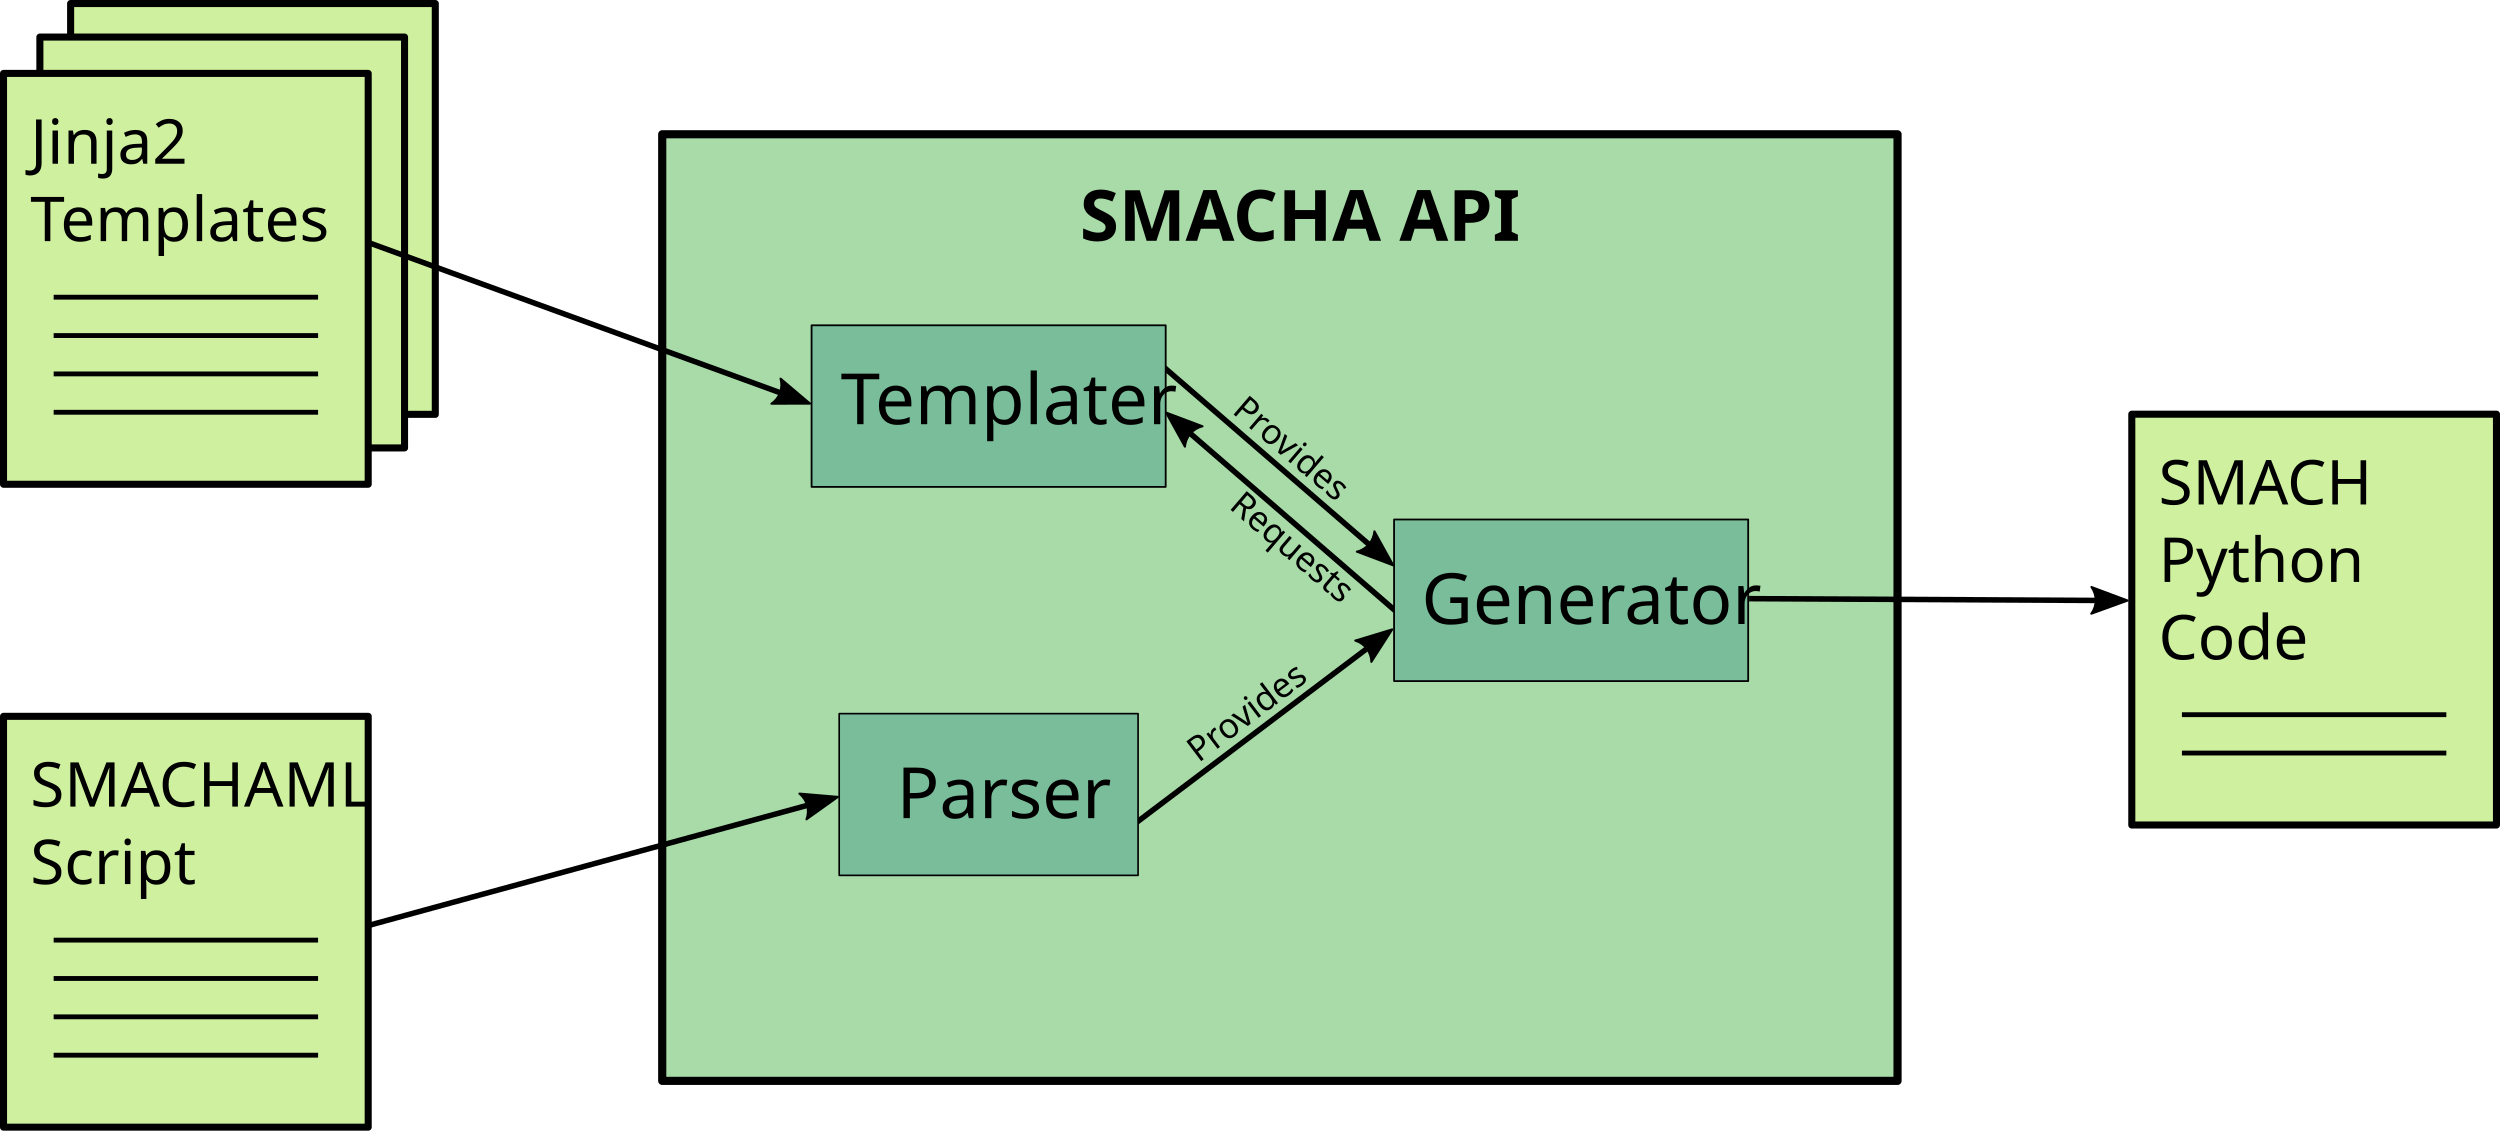
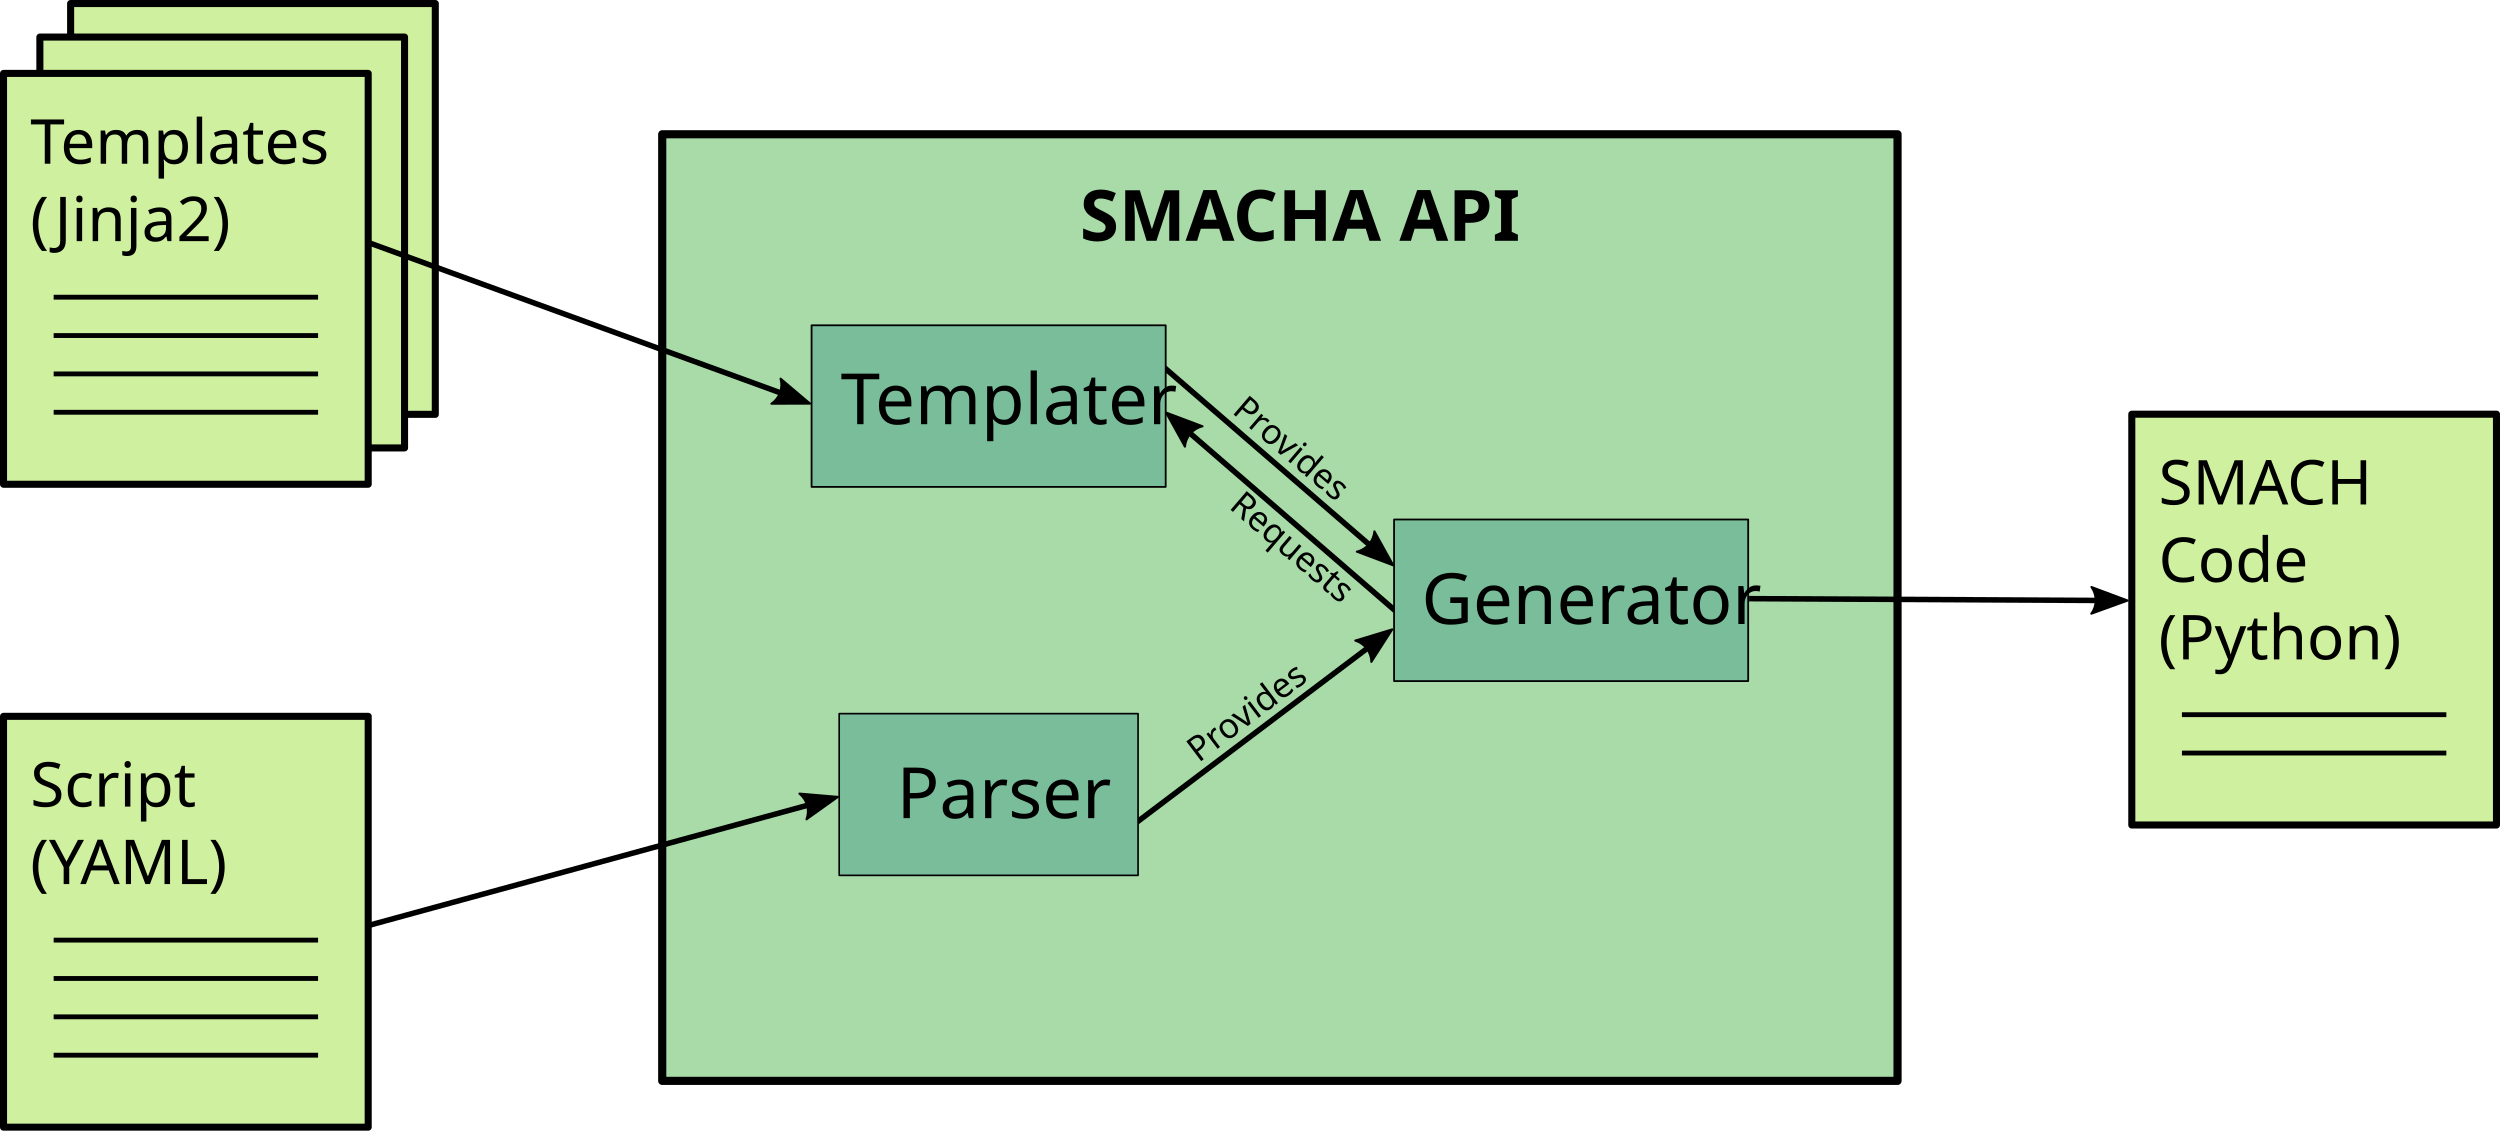
<svg xmlns="http://www.w3.org/2000/svg" width="254.959mm" height="115.313mm" viewBox="0 0 903.399 408.589" id="svg3338" version="1.1">
  <defs id="defs3340">
    <marker orient="auto" refY="0" refX="0" id="Arrow2Mend" style="overflow:visible">
      <path id="path4763" style="fill:#000000;fill-opacity:1;fill-rule:evenodd;stroke:#000000;stroke-width:0.625;stroke-linejoin:round;stroke-opacity:1" d="M 8.719,4.034 -2.207,0.016 8.719,-4.002 c -1.745,2.372 -1.735,5.617 -6e-7,8.035 z" transform="scale(-0.6,-0.6)" />
    </marker>
    <marker orient="auto" refY="0" refX="0" id="marker6614" style="overflow:visible">
      <path id="path6616" d="m 5.77,0 -8.65,5 0,-10 8.65,5 z" style="fill:#000000;fill-opacity:1;fill-rule:evenodd;stroke:#000000;stroke-width:1pt;stroke-opacity:1" transform="scale(0.8,0.8)" />
    </marker>
    <marker orient="auto" refY="0" refX="0" id="marker6562" style="overflow:visible">
      <path id="path6564" style="fill:#000000;fill-opacity:1;fill-rule:evenodd;stroke:#000000;stroke-width:0.625;stroke-linejoin:round;stroke-opacity:1" d="M 8.719,4.034 -2.207,0.016 8.719,-4.002 c -1.745,2.372 -1.735,5.617 -6e-7,8.035 z" transform="matrix(-1.1,0,0,-1.1,-1.1,0)" />
    </marker>
    <marker orient="auto" refY="0" refX="0" id="marker6516" style="overflow:visible">
      <path id="path6518" style="fill:#000000;fill-opacity:1;fill-rule:evenodd;stroke:#000000;stroke-width:0.625;stroke-linejoin:round;stroke-opacity:1" d="M 8.719,4.034 -2.207,0.016 8.719,-4.002 c -1.745,2.372 -1.735,5.617 -6e-7,8.035 z" transform="matrix(-1.1,0,0,-1.1,-1.1,0)" />
    </marker>
    <marker orient="auto" refY="0" refX="0" id="TriangleOutM" style="overflow:visible">
      <path id="path4881" d="m 5.77,0 -8.65,5 0,-10 8.65,5 z" style="fill:#000000;fill-opacity:1;fill-rule:evenodd;stroke:#000000;stroke-width:1pt;stroke-opacity:1" transform="scale(0.4,0.4)" />
    </marker>
    <marker orient="auto" refY="0" refX="0" id="TriangleOutL" style="overflow:visible">
      <path id="path4878" d="m 5.77,0 -8.65,5 0,-10 8.65,5 z" style="fill:#000000;fill-opacity:1;fill-rule:evenodd;stroke:#000000;stroke-width:1pt;stroke-opacity:1" transform="scale(0.8,0.8)" />
    </marker>
    <marker orient="auto" refY="0" refX="0" id="Arrow2Lend" style="overflow:visible">
      <path id="path4757" style="fill:#000000;fill-opacity:1;fill-rule:evenodd;stroke:#000000;stroke-width:0.625;stroke-linejoin:round;stroke-opacity:1" d="M 8.719,4.034 -2.207,0.016 8.719,-4.002 c -1.745,2.372 -1.735,5.617 -6e-7,8.035 z" transform="matrix(-1.1,0,0,-1.1,-1.1,0)" />
    </marker>
    <marker orient="auto" refY="0" refX="0" id="Arrow1Lend" style="overflow:visible">
      <path id="path4739" d="M 0,0 5,-5 -12.5,0 5,5 0,0 Z" style="fill:#000000;fill-opacity:1;fill-rule:evenodd;stroke:#000000;stroke-width:1pt;stroke-opacity:1" transform="matrix(-0.8,0,0,-0.8,-10,0)" />
    </marker>
    <marker orient="auto" refY="0" refX="0" id="Arrow2Mend-1" style="overflow:visible">
      <path id="path4763-2" style="fill:#000000;fill-opacity:1;fill-rule:evenodd;stroke:#000000;stroke-width:0.625;stroke-linejoin:round;stroke-opacity:1" d="M 8.719,4.034 -2.207,0.016 8.719,-4.002 c -1.745,2.372 -1.735,5.617 -6e-7,8.035 z" transform="scale(-0.6,-0.6)" />
    </marker>
    <marker orient="auto" refY="0" refX="0" id="Arrow2Mend-3" style="overflow:visible">
      <path id="path4763-1" style="fill:#000000;fill-opacity:1;fill-rule:evenodd;stroke:#000000;stroke-width:0.625;stroke-linejoin:round;stroke-opacity:1" d="M 8.719,4.034 -2.207,0.016 8.719,-4.002 c -1.745,2.372 -1.735,5.617 -6e-7,8.035 z" transform="scale(-0.6,-0.6)" />
    </marker>
    <marker orient="auto" refY="0" refX="0" id="Arrow2Mend-3-7" style="overflow:visible">
      <path id="path4763-1-8" style="fill:#000000;fill-opacity:1;fill-rule:evenodd;stroke:#000000;stroke-width:0.625;stroke-linejoin:round;stroke-opacity:1" d="M 8.719,4.034 -2.207,0.016 8.719,-4.002 c -1.745,2.372 -1.735,5.617 -6e-7,8.035 z" transform="scale(-0.6,-0.6)" />
    </marker>
    <marker orient="auto" refY="0" refX="0" id="Arrow2Mend-3-5" style="overflow:visible">
      <path id="path4763-1-0" style="fill:#000000;fill-opacity:1;fill-rule:evenodd;stroke:#000000;stroke-width:0.625;stroke-linejoin:round;stroke-opacity:1" d="M 8.719,4.034 -2.207,0.016 8.719,-4.002 c -1.745,2.372 -1.735,5.617 -6e-7,8.035 z" transform="scale(-0.6,-0.6)" />
    </marker>
    <marker orient="auto" refY="0" refX="0" id="Arrow2Mend-3-9" style="overflow:visible">
      <path id="path4763-1-1" style="fill:#000000;fill-opacity:1;fill-rule:evenodd;stroke:#000000;stroke-width:0.625;stroke-linejoin:round;stroke-opacity:1" d="M 8.719,4.034 -2.207,0.016 8.719,-4.002 c -1.745,2.372 -1.735,5.617 -6e-7,8.035 z" transform="scale(-0.6,-0.6)" />
    </marker>
    <marker orient="auto" refY="0" refX="0" id="Arrow2Mend-3-3" style="overflow:visible">
      <path id="path4763-1-82" style="fill:#000000;fill-opacity:1;fill-rule:evenodd;stroke:#000000;stroke-width:0.625;stroke-linejoin:round;stroke-opacity:1" d="M 8.719,4.034 -2.207,0.016 8.719,-4.002 c -1.745,2.372 -1.735,5.617 -6e-7,8.035 z" transform="scale(-0.6,-0.6)" />
    </marker>
  </defs>
  <g id="layer1" transform="translate(-81.16754,-460.7655)">
    <text xml:space="preserve" style="font-style:italic;font-variant:normal;font-weight:normal;font-stretch:normal;font-size:40px;line-height:125%;font-family:'Myriad Pro';-inkscape-font-specification:'Sans Italic';letter-spacing:0px;word-spacing:0px;fill:#000000;fill-opacity:1;stroke:none;stroke-width:1px;stroke-linecap:butt;stroke-linejoin:miter;stroke-opacity:1" x="268.701" y="513.951" id="text4163">
      <tspan id="tspan4165" x="268.701" y="513.951" />
    </text>
    <text xml:space="preserve" style="font-style:normal;font-variant:normal;font-weight:normal;font-stretch:normal;font-size:15px;line-height:125%;font-family:'Myriad Pro';-inkscape-font-specification:'Myriad Pro';letter-spacing:0px;word-spacing:0px;fill:#000000;fill-opacity:1;stroke:none;stroke-width:1px;stroke-linecap:butt;stroke-linejoin:miter;stroke-opacity:1;" x="265.67" y="473.545" id="text4167">
      <tspan id="tspan4169" x="265.67" y="473.545" />
    </text>
    <rect style="opacity:1;fill:#a8dba8;fill-opacity:1;stroke:#000000;stroke-width:2.953;stroke-linecap:butt;stroke-linejoin:round;stroke-miterlimit:10;stroke-dasharray:none;stroke-dashoffset:0;stroke-opacity:1" id="rect3346-3" width="446.396" height="342.058" x="320.466" y="509.286" ry="78.56" rx="0" />
    <path style="fill:none;fill-rule:evenodd;stroke:#000000;stroke-width:2;stroke-linecap:butt;stroke-linejoin:miter;stroke-miterlimit:4;stroke-dasharray:none;stroke-opacity:1;marker-end:url(#Arrow2Mend-3-7)" d="m 491.973,757.872 90.209,-68.064" id="path4730-94-4" />
    <g id="g4694">
      <rect rx="0" ry="13.42" y="718.647" x="384.416" height="58.432" width="108.004" id="rect3346" style="opacity:1;fill:#79bd9a;fill-opacity:1;stroke:#000000;stroke-width:0.6;stroke-linecap:butt;stroke-linejoin:round;stroke-miterlimit:10;stroke-dasharray:none;stroke-dashoffset:0;stroke-opacity:1" />
      <text id="text4171" y="756.402" x="405.172" style="font-style:italic;font-variant:normal;font-weight:normal;font-stretch:normal;font-size:25.565px;line-height:125%;font-family:'Myriad Pro';-inkscape-font-specification:'Sans Italic';letter-spacing:0px;word-spacing:0px;fill:#000000;fill-opacity:1;stroke:none;stroke-width:1px;stroke-linecap:butt;stroke-linejoin:miter;stroke-opacity:1" xml:space="preserve">
        <tspan style="font-style:normal;font-variant:normal;font-weight:normal;font-stretch:normal;font-family:'Myriad Pro';-inkscape-font-specification:'Myriad Pro'" y="756.402" x="405.172" id="tspan4173">Parser</tspan>
      </text>
    </g>
    <path style="fill:none;fill-rule:evenodd;stroke:#000000;stroke-width:2.013;stroke-linecap:butt;stroke-linejoin:miter;stroke-miterlimit:4;stroke-dasharray:none;stroke-opacity:1;marker-end:url(#Arrow2Mend-3)" d="m 501.93,593.624 80.683,69.714" id="path4730-94" />
    <g id="g4699">
      <rect rx="0" ry="13.409" y="578.315" x="374.436" height="58.385" width="127.963" id="rect3346-5" style="opacity:1;fill:#79bd9a;fill-opacity:1;stroke:#000000;stroke-width:0.653;stroke-linecap:butt;stroke-linejoin:round;stroke-miterlimit:10;stroke-dasharray:none;stroke-dashoffset:0;stroke-opacity:1" />
      <text id="text4171-6" y="614.053" x="384.959" style="font-style:italic;font-variant:normal;font-weight:normal;font-stretch:normal;font-size:25.565px;line-height:125%;font-family:'Myriad Pro';-inkscape-font-specification:'Sans Italic';letter-spacing:0px;word-spacing:0px;fill:#000000;fill-opacity:1;stroke:none;stroke-width:1px;stroke-linecap:butt;stroke-linejoin:miter;stroke-opacity:1" xml:space="preserve">
        <tspan style="font-style:normal;font-variant:normal;font-weight:normal;font-stretch:normal;font-family:'Myriad Pro';-inkscape-font-specification:'Myriad Pro'" y="614.053" x="384.959" id="tspan4173-7">Templater</tspan>
      </text>
    </g>
    <path style="fill:none;fill-rule:evenodd;stroke:#000000;stroke-width:2.016;stroke-linecap:butt;stroke-linejoin:miter;stroke-miterlimit:4;stroke-dasharray:none;stroke-opacity:1;marker-end:url(#Arrow2Mend-3-3)" d="M 585.336,681.442 504.564,611.577" id="path4730-94-8" />
    <g id="g4704">
      <rect rx="0" ry="13.409" y="648.494" x="584.929" height="58.385" width="127.963" id="rect3346-5-5" style="opacity:1;fill:#79bd9a;fill-opacity:1;stroke:#000000;stroke-width:0.653;stroke-linecap:butt;stroke-linejoin:round;stroke-miterlimit:10;stroke-dasharray:none;stroke-dashoffset:0;stroke-opacity:1" />
      <text id="text4171-6-6" y="686.251" x="594.829" style="font-style:italic;font-variant:normal;font-weight:normal;font-stretch:normal;font-size:25.565px;line-height:125%;font-family:'Myriad Pro';-inkscape-font-specification:'Sans Italic';letter-spacing:0px;word-spacing:0px;fill:#000000;fill-opacity:1;stroke:none;stroke-width:1px;stroke-linecap:butt;stroke-linejoin:miter;stroke-opacity:1" xml:space="preserve">
        <tspan style="font-style:normal;font-variant:normal;font-weight:normal;font-stretch:normal;font-family:'Myriad Pro';-inkscape-font-specification:'Myriad Pro'" y="686.251" x="594.829" id="tspan4173-7-2">Generator</tspan>
      </text>
    </g>
    <text xml:space="preserve" style="font-style:italic;font-variant:normal;font-weight:normal;font-stretch:normal;font-size:25.565px;line-height:125%;font-family:'Myriad Pro';-inkscape-font-specification:'Sans Italic';letter-spacing:0px;word-spacing:0px;fill:#000000;fill-opacity:1;stroke:none;stroke-width:1px;stroke-linecap:butt;stroke-linejoin:miter;stroke-opacity:1" x="471.397" y="547.77" id="text4171-6-9">
      <tspan id="tspan4173-7-1" x="471.397" y="547.77" style="font-style:normal;font-variant:normal;font-weight:bold;font-stretch:normal;font-family:'Myriad Pro';-inkscape-font-specification:'Myriad Pro'">SMACHA API</tspan>
    </text>
    <g id="g4632">
      <g transform="translate(-34,0)" id="g4620">
        <g id="g4573" transform="translate(0,-9.509034)">
          <rect rx="0" ry="0" y="729.132" x="116.444" height="148.455" width="131.777" id="rect4362" style="opacity:1;fill:#cff09e;fill-opacity:1;stroke:#000000;stroke-width:2.553;stroke-linecap:butt;stroke-linejoin:round;stroke-miterlimit:10;stroke-dasharray:none;stroke-dashoffset:0;stroke-opacity:1" />
          <text id="text4171-6-0" y="761.758" x="126.126" style="font-style:italic;font-variant:normal;font-weight:normal;font-stretch:normal;font-size:22.391px;line-height:125%;font-family:'Myriad Pro';-inkscape-font-specification:'Sans Italic';letter-spacing:0px;word-spacing:0px;fill:#000000;fill-opacity:1;stroke:none;stroke-width:1px;stroke-linecap:butt;stroke-linejoin:miter;stroke-opacity:1" xml:space="preserve">
-             <tspan style="font-style:normal;font-variant:normal;font-weight:normal;font-stretch:normal;font-family:'Myriad Pro';-inkscape-font-specification:'Myriad Pro'" y="761.758" x="126.126" id="tspan4173-7-9">SMACHAML</tspan>
-             <tspan id="tspan4418" style="font-style:normal;font-variant:normal;font-weight:normal;font-stretch:normal;font-family:'Myriad Pro';-inkscape-font-specification:'Myriad Pro'" y="789.747" x="126.126">Script</tspan>
+             <tspan id="tspan4418" style="font-style:normal;font-variant:normal;font-weight:normal;font-stretch:normal;font-family:'Myriad Pro';-inkscape-font-specification:'Myriad Pro'" y="761.758" x="126.126">Script</tspan>
+             <tspan style="font-style:normal;font-variant:normal;font-weight:normal;font-stretch:normal;font-family:'Myriad Pro';-inkscape-font-specification:'Myriad Pro'" y="789.747" x="126.126" id="tspan4316">(YAML)</tspan>
          </text>
          <g transform="matrix(0.8758449,0,0,0.8758449,-11.42485,257.2244)" id="g4453">
            <path style="fill:none;fill-rule:evenodd;stroke:#000000;stroke-width:2;stroke-linecap:butt;stroke-linejoin:miter;stroke-miterlimit:4;stroke-dasharray:none;stroke-opacity:1" d="m 166.675,631.129 109.096,0" id="path4424" />
            <path style="fill:none;fill-rule:evenodd;stroke:#000000;stroke-width:2;stroke-linecap:butt;stroke-linejoin:miter;stroke-miterlimit:4;stroke-dasharray:none;stroke-opacity:1" d="m 166.675,678.606 109.096,0" id="path4424-3" />
            <path style="fill:none;fill-rule:evenodd;stroke:#000000;stroke-width:2;stroke-linecap:butt;stroke-linejoin:miter;stroke-miterlimit:4;stroke-dasharray:none;stroke-opacity:1" d="m 166.675,646.954 109.096,0" id="path4424-6" />
            <path style="fill:none;fill-rule:evenodd;stroke:#000000;stroke-width:2;stroke-linecap:butt;stroke-linejoin:miter;stroke-miterlimit:4;stroke-dasharray:none;stroke-opacity:1" d="m 166.675,662.78 109.096,0" id="path4424-0" />
          </g>
        </g>
      </g>
      <g transform="translate(-44.6066,0)" id="g4606">
        <g id="g4584" transform="translate(0,-5.965754)">
          <rect rx="0" ry="0" y="468.008" x="151.294" height="148.455" width="131.777" id="rect4362-6-2-3" style="opacity:1;fill:#cff09e;fill-opacity:1;stroke:#000000;stroke-width:2.553;stroke-linecap:butt;stroke-linejoin:round;stroke-miterlimit:10;stroke-dasharray:none;stroke-dashoffset:0;stroke-opacity:1" />
          <rect rx="0" ry="0" y="480.129" x="140.182" height="148.455" width="131.777" id="rect4362-6-2" style="opacity:1;fill:#cff09e;fill-opacity:1;stroke:#000000;stroke-width:2.553;stroke-linecap:butt;stroke-linejoin:round;stroke-miterlimit:10;stroke-dasharray:none;stroke-dashoffset:0;stroke-opacity:1" />
          <rect rx="0" ry="0" y="493.261" x="127.05" height="148.455" width="131.777" id="rect4362-6" style="opacity:1;fill:#cff09e;fill-opacity:1;stroke:#000000;stroke-width:2.553;stroke-linecap:butt;stroke-linejoin:round;stroke-miterlimit:10;stroke-dasharray:none;stroke-dashoffset:0;stroke-opacity:1" />
          <text id="text4171-6-0-2" y="525.888" x="136.733" style="font-style:italic;font-variant:normal;font-weight:normal;font-stretch:normal;font-size:22.391px;line-height:125%;font-family:'Myriad Pro';-inkscape-font-specification:'Sans Italic';letter-spacing:0px;word-spacing:0px;fill:#000000;fill-opacity:1;stroke:none;stroke-width:1px;stroke-linecap:butt;stroke-linejoin:miter;stroke-opacity:1" xml:space="preserve">
-             <tspan style="font-style:normal;font-variant:normal;font-weight:normal;font-stretch:normal;font-family:'Myriad Pro';-inkscape-font-specification:'Myriad Pro'" y="525.888" x="136.733" id="tspan4173-7-9-6">Jinja2</tspan>
-             <tspan id="tspan4418-1" style="font-style:normal;font-variant:normal;font-weight:normal;font-stretch:normal;font-family:'Myriad Pro';-inkscape-font-specification:'Myriad Pro'" y="553.877" x="136.733">Templates</tspan>
+             <tspan id="tspan4418-1" style="font-style:normal;font-variant:normal;font-weight:normal;font-stretch:normal;font-family:'Myriad Pro';-inkscape-font-specification:'Myriad Pro'" y="525.888" x="136.733">Templates</tspan>
+             <tspan style="font-style:normal;font-variant:normal;font-weight:normal;font-stretch:normal;font-family:'Myriad Pro';-inkscape-font-specification:'Myriad Pro'" y="553.877" x="136.733" id="tspan4314">(Jinja2)</tspan>
          </text>
          <g transform="matrix(0.8758449,0,0,0.8758449,-0.8182525,21.35371)" id="g4453-8">
            <path style="fill:none;fill-rule:evenodd;stroke:#000000;stroke-width:2;stroke-linecap:butt;stroke-linejoin:miter;stroke-miterlimit:4;stroke-dasharray:none;stroke-opacity:1" d="m 166.675,631.129 109.096,0" id="path4424-7" />
            <path style="fill:none;fill-rule:evenodd;stroke:#000000;stroke-width:2;stroke-linecap:butt;stroke-linejoin:miter;stroke-miterlimit:4;stroke-dasharray:none;stroke-opacity:1" d="m 166.675,678.606 109.096,0" id="path4424-3-9" />
            <path style="fill:none;fill-rule:evenodd;stroke:#000000;stroke-width:2;stroke-linecap:butt;stroke-linejoin:miter;stroke-miterlimit:4;stroke-dasharray:none;stroke-opacity:1" d="m 166.675,646.954 109.096,0" id="path4424-6-2" />
            <path style="fill:none;fill-rule:evenodd;stroke:#000000;stroke-width:2;stroke-linecap:butt;stroke-linejoin:miter;stroke-miterlimit:4;stroke-dasharray:none;stroke-opacity:1" d="m 166.675,662.78 109.096,0" id="path4424-0-0" />
          </g>
        </g>
      </g>
    </g>
    <g id="g4672">
      <g transform="translate(36.54824,-1.010153)" id="g4597">
        <rect style="opacity:1;fill:#cff09e;fill-opacity:1;stroke:#000000;stroke-width:2.553;stroke-linecap:butt;stroke-linejoin:round;stroke-miterlimit:10;stroke-dasharray:none;stroke-dashoffset:0;stroke-opacity:1" id="rect4362-7" width="131.777" height="148.455" x="814.964" y="611.449" ry="0" rx="0" />
        <text xml:space="preserve" style="font-style:italic;font-variant:normal;font-weight:normal;font-stretch:normal;font-size:22.391px;line-height:125%;font-family:'Myriad Pro';-inkscape-font-specification:'Sans Italic';letter-spacing:0px;word-spacing:0px;fill:#000000;fill-opacity:1;stroke:none;stroke-width:1px;stroke-linecap:butt;stroke-linejoin:miter;stroke-opacity:1" x="824.647" y="644.076" id="text4171-6-0-5">
          <tspan id="tspan4173-7-9-9" x="824.647" y="644.076" style="font-style:normal;font-variant:normal;font-weight:normal;font-stretch:normal;font-family:'Myriad Pro';-inkscape-font-specification:'Myriad Pro'">SMACH</tspan>
-           <tspan x="824.647" y="672.065" style="font-style:normal;font-variant:normal;font-weight:normal;font-stretch:normal;font-family:'Myriad Pro';-inkscape-font-specification:'Myriad Pro'" id="tspan4567">Python</tspan>
-           <tspan x="824.647" y="700.054" style="font-style:normal;font-variant:normal;font-weight:normal;font-stretch:normal;font-family:'Myriad Pro';-inkscape-font-specification:'Myriad Pro'" id="tspan4418-2">Code</tspan>
+           <tspan x="824.647" y="672.065" style="font-style:normal;font-variant:normal;font-weight:normal;font-stretch:normal;font-family:'Myriad Pro';-inkscape-font-specification:'Myriad Pro'" id="tspan4418-2">Code</tspan>
+           <tspan x="824.647" y="700.054" style="font-style:normal;font-variant:normal;font-weight:normal;font-stretch:normal;font-family:'Myriad Pro';-inkscape-font-specification:'Myriad Pro'" id="tspan4322">(Python)</tspan>
        </text>
        <path style="fill:none;fill-rule:evenodd;stroke:#000000;stroke-width:1.752;stroke-linecap:butt;stroke-linejoin:miter;stroke-miterlimit:4;stroke-dasharray:none;stroke-opacity:1" d="m 833.077,733.895 95.552,0" id="path4424-3-97" />
        <path style="fill:none;fill-rule:evenodd;stroke:#000000;stroke-width:1.752;stroke-linecap:butt;stroke-linejoin:miter;stroke-miterlimit:4;stroke-dasharray:none;stroke-opacity:1" d="m 833.077,720.034 95.552,0" id="path4424-0-6" />
      </g>
    </g>
    <path style="fill:none;fill-rule:evenodd;stroke:#000000;stroke-width:2;stroke-linecap:butt;stroke-linejoin:miter;stroke-miterlimit:4;stroke-dasharray:none;stroke-opacity:1;marker-end:url(#Arrow2Mend)" d="m 214.657,548.549 156.743,57.171" id="path4730" />
    <path style="fill:none;fill-rule:evenodd;stroke:#000000;stroke-width:2;stroke-linecap:butt;stroke-linejoin:miter;stroke-miterlimit:4;stroke-dasharray:none;stroke-opacity:1;marker-end:url(#Arrow2Mend-1)" d="m 214.067,795.255 167.349,-45.807" id="path4730-9" />
    <path style="fill:none;fill-rule:evenodd;stroke:#000000;stroke-width:2;stroke-linecap:butt;stroke-linejoin:miter;stroke-miterlimit:4;stroke-dasharray:none;stroke-opacity:1;marker-end:url(#Arrow2Mend-3-5)" d="m 713.226,677.091 134.15,0.692" id="path4730-94-3" />
    <text xml:space="preserve" style="font-style:italic;font-variant:normal;font-weight:normal;font-stretch:normal;font-size:40px;line-height:125%;font-family:'Myriad Pro';-inkscape-font-specification:'Sans Italic';letter-spacing:0px;word-spacing:0px;fill:#000000;fill-opacity:1;stroke:none;stroke-width:1px;stroke-linecap:butt;stroke-linejoin:miter;stroke-opacity:1" x="258.954" y="591.563" id="text15937">
      <tspan id="tspan15939" x="258.954" y="591.563" />
    </text>
    <text xml:space="preserve" style="font-style:italic;font-variant:normal;font-weight:normal;font-stretch:normal;font-size:40px;line-height:125%;font-family:'Myriad Pro';-inkscape-font-specification:'Sans Italic';letter-spacing:0px;word-spacing:0px;fill:#000000;fill-opacity:1;stroke:none;stroke-width:1px;stroke-linecap:butt;stroke-linejoin:miter;stroke-opacity:1" x="817.743" y="147.949" id="text20054" transform="matrix(0.7596076,0.6503817,-0.6503817,0.7596076,0,0)">
      <tspan id="tspan20056" x="817.743" y="147.949" style="font-style:normal;font-size:12.5px">Requests</tspan>
    </text>
    <text xml:space="preserve" style="font-style:italic;font-variant:normal;font-weight:normal;font-stretch:normal;font-size:40px;line-height:125%;font-family:'Myriad Pro';-inkscape-font-specification:'Sans Italic';letter-spacing:0px;word-spacing:0px;fill:#000000;fill-opacity:1;stroke:none;stroke-width:1px;stroke-linecap:butt;stroke-linejoin:miter;stroke-opacity:1" x="796.161" y="121.059" id="text20054-8" transform="matrix(0.7596076,0.6503817,-0.6503817,0.7596076,0,0)">
      <tspan id="tspan20056-7" x="796.161" y="121.059" style="font-style:normal;font-size:12.5px">Provides</tspan>
    </text>
    <text xml:space="preserve" style="font-style:italic;font-variant:normal;font-weight:normal;font-stretch:normal;font-size:40px;line-height:125%;font-family:'Myriad Pro';-inkscape-font-specification:'Sans Italic';letter-spacing:0px;word-spacing:0px;fill:#000000;fill-opacity:1;stroke:none;stroke-width:1px;stroke-linecap:butt;stroke-linejoin:miter;stroke-opacity:1" x="-32.978" y="897.7" id="text20054-8-0" transform="matrix(0.7983455,-0.6021997,0.6021997,0.7983455,0,0)">
      <tspan id="tspan20056-7-8" x="-32.978" y="897.7" style="font-style:normal;font-size:12.5px">Provides</tspan>
    </text>
  </g>
</svg>
